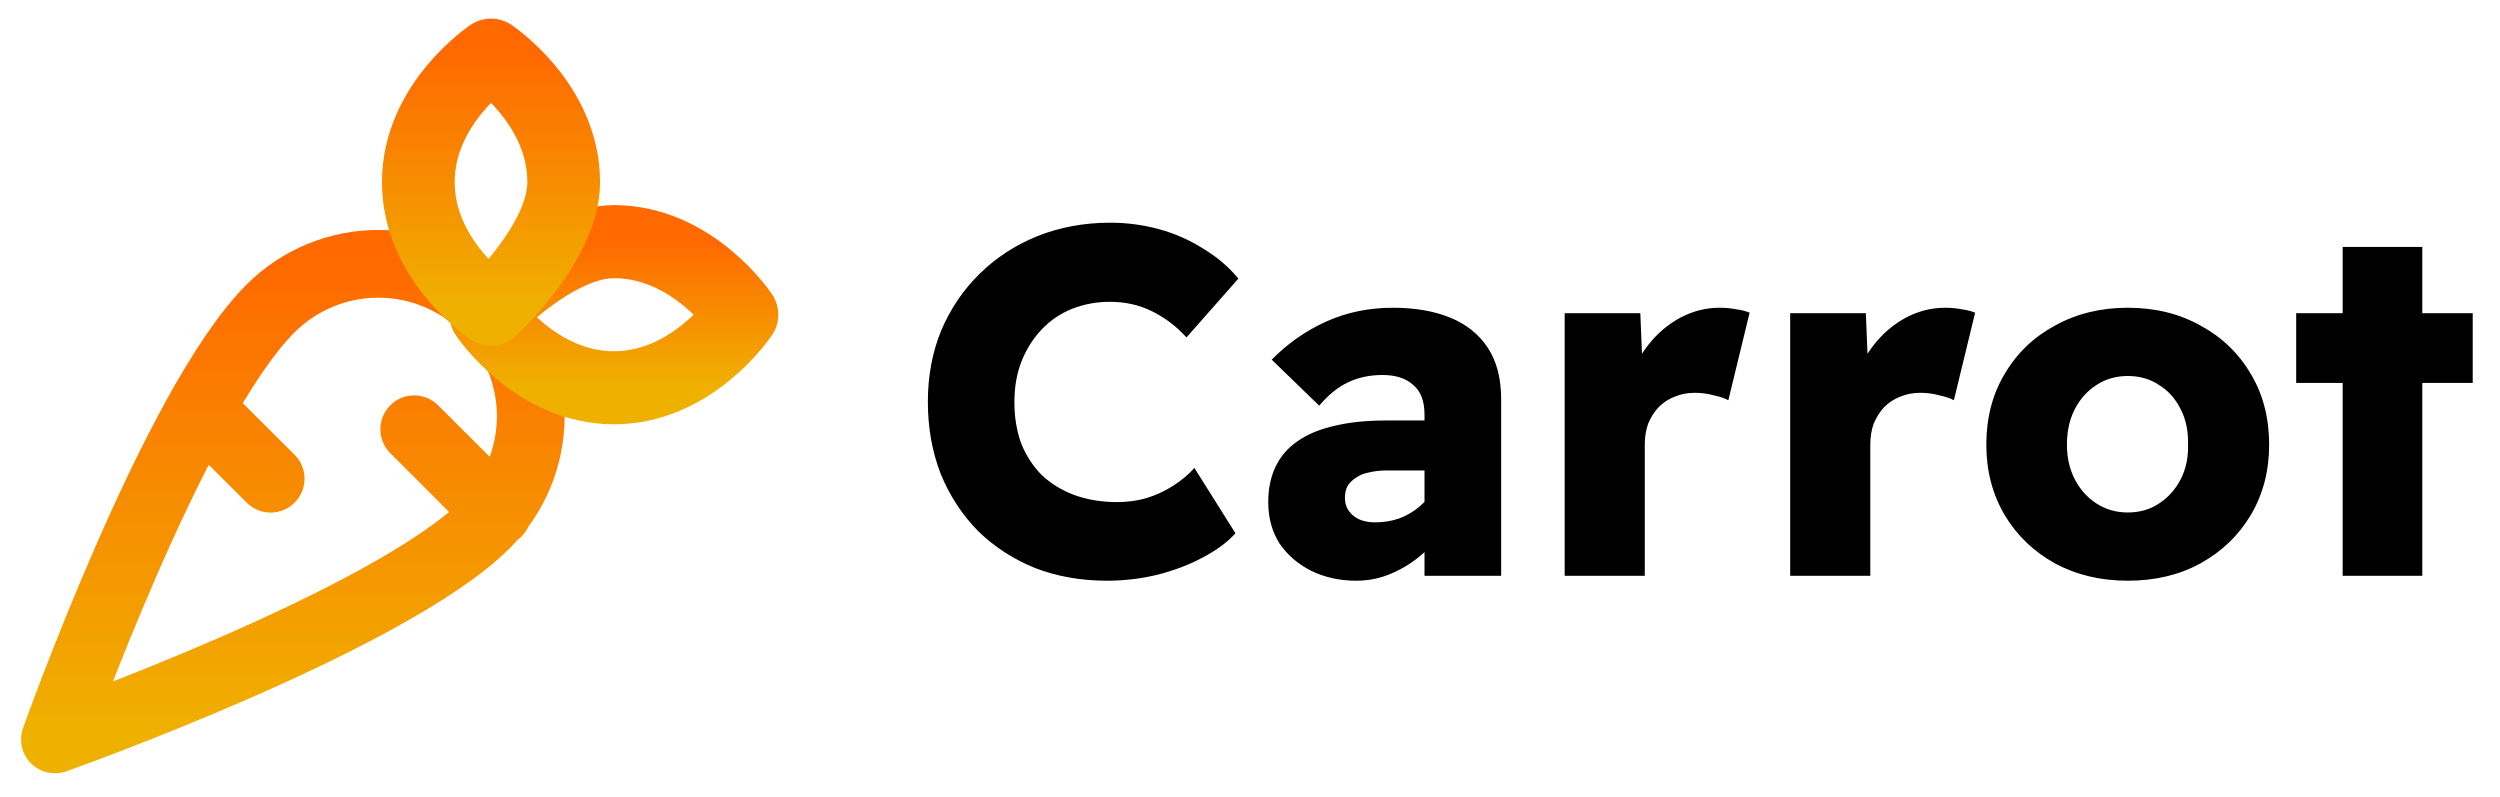
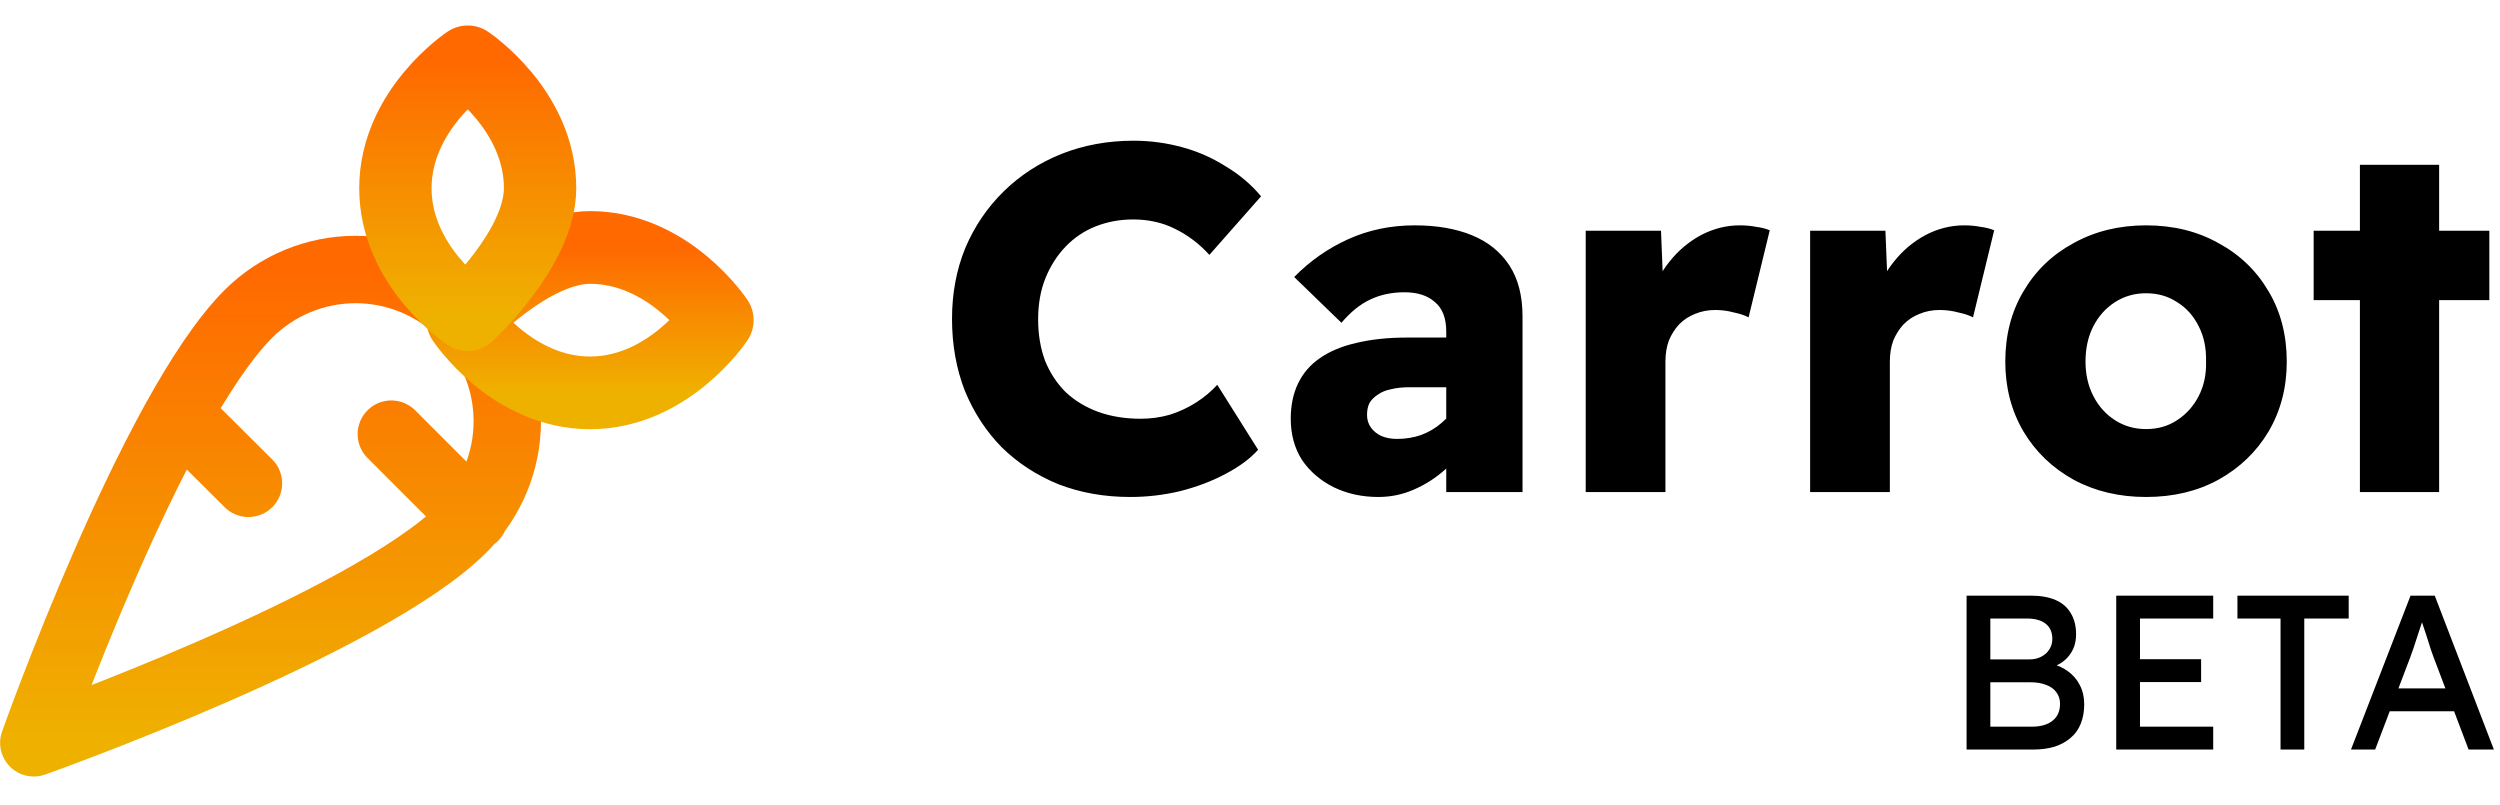
- <svg xmlns="http://www.w3.org/2000/svg" width="91" height="29" viewBox="0 0 91 29" fill="none">
-   <path d="M9.852 17.425L7.325 14.91M18.111 18.657L15.078 15.625M2 26.916C2 26.916 14.166 22.602 17.692 19.076C18.207 18.562 18.616 17.95 18.896 17.277C19.175 16.605 19.319 15.883 19.32 15.155C19.32 14.426 19.177 13.705 18.899 13.031C18.621 12.358 18.213 11.746 17.698 11.23C17.183 10.715 16.572 10.306 15.899 10.027C15.226 9.747 14.505 9.603 13.776 9.603C13.048 9.602 12.326 9.745 11.653 10.023C10.979 10.302 10.368 10.71 9.852 11.224C6.314 14.762 2 26.916 2 26.916Z" stroke="url(#paint0_linear_553_934)" stroke-width="2.465" stroke-linecap="round" stroke-linejoin="round" />
-   <path d="M27 11.455C27 11.455 25.232 8.796 22.346 8.796C20.166 8.796 17.692 11.455 17.692 11.455C17.692 11.455 19.461 14.115 22.346 14.115C25.232 14.115 27 11.455 27 11.455Z" stroke="url(#paint1_linear_553_934)" stroke-width="2.659" stroke-linecap="round" stroke-linejoin="round" />
-   <path d="M17.873 2C17.873 2 15.227 3.76 15.227 6.631C15.227 9.502 17.873 11.262 17.873 11.262C17.873 11.262 20.519 8.827 20.519 6.631C20.519 3.76 17.873 2 17.873 2Z" stroke="url(#paint2_linear_553_934)" stroke-width="2.646" stroke-linecap="round" stroke-linejoin="round" />
-   <path d="M40.29 21.138C39.342 21.138 38.466 20.982 37.662 20.67C36.87 20.346 36.18 19.896 35.592 19.32C35.016 18.732 34.566 18.042 34.242 17.25C33.93 16.446 33.774 15.57 33.774 14.622C33.774 13.686 33.936 12.822 34.26 12.03C34.596 11.238 35.064 10.548 35.664 9.96C36.264 9.372 36.966 8.916 37.77 8.592C38.586 8.268 39.468 8.106 40.416 8.106C41.016 8.106 41.604 8.184 42.18 8.34C42.756 8.496 43.29 8.73 43.782 9.042C44.286 9.342 44.718 9.708 45.078 10.14L43.188 12.282C42.816 11.874 42.396 11.556 41.928 11.328C41.472 11.1 40.962 10.986 40.398 10.986C39.918 10.986 39.462 11.07 39.03 11.238C38.61 11.406 38.244 11.652 37.932 11.976C37.62 12.3 37.374 12.684 37.194 13.128C37.014 13.572 36.924 14.076 36.924 14.64C36.924 15.192 37.008 15.696 37.176 16.152C37.356 16.596 37.608 16.98 37.932 17.304C38.268 17.616 38.664 17.856 39.12 18.024C39.588 18.192 40.104 18.276 40.668 18.276C41.04 18.276 41.394 18.228 41.73 18.132C42.078 18.024 42.402 17.874 42.702 17.682C43.002 17.49 43.26 17.274 43.476 17.034L44.97 19.41C44.682 19.734 44.286 20.028 43.782 20.292C43.29 20.556 42.738 20.766 42.126 20.922C41.526 21.066 40.914 21.138 40.29 21.138ZM51.852 20.958V15.09C51.852 14.598 51.715 14.238 51.438 14.01C51.175 13.77 50.803 13.65 50.322 13.65C49.855 13.65 49.434 13.74 49.062 13.92C48.703 14.088 48.355 14.37 48.019 14.766L46.291 13.092C46.867 12.504 47.526 12.042 48.27 11.706C49.014 11.37 49.825 11.202 50.7 11.202C51.505 11.202 52.2 11.322 52.788 11.562C53.377 11.802 53.833 12.168 54.157 12.66C54.48 13.152 54.642 13.776 54.642 14.532V20.958H51.852ZM49.368 21.138C48.769 21.138 48.222 21.018 47.73 20.778C47.251 20.538 46.867 20.208 46.578 19.788C46.303 19.356 46.164 18.852 46.164 18.276C46.164 17.784 46.255 17.352 46.434 16.98C46.614 16.608 46.879 16.302 47.227 16.062C47.587 15.81 48.031 15.624 48.559 15.504C49.099 15.372 49.722 15.306 50.431 15.306H53.328L53.166 17.124H50.502C50.251 17.124 50.029 17.148 49.837 17.196C49.645 17.232 49.483 17.298 49.35 17.394C49.218 17.478 49.117 17.58 49.044 17.7C48.984 17.82 48.955 17.964 48.955 18.132C48.955 18.312 49.002 18.468 49.099 18.6C49.194 18.732 49.321 18.834 49.477 18.906C49.645 18.978 49.837 19.014 50.053 19.014C50.364 19.014 50.658 18.966 50.934 18.87C51.222 18.762 51.474 18.612 51.691 18.42C51.919 18.228 52.099 18.006 52.23 17.754L52.734 19.05C52.483 19.458 52.176 19.818 51.816 20.13C51.468 20.442 51.084 20.688 50.664 20.868C50.257 21.048 49.825 21.138 49.368 21.138ZM56.954 20.958V11.4H59.708L59.834 14.514L59.294 13.902C59.45 13.398 59.69 12.942 60.014 12.534C60.338 12.126 60.722 11.802 61.166 11.562C61.622 11.322 62.096 11.202 62.588 11.202C62.804 11.202 63.002 11.22 63.182 11.256C63.374 11.28 63.542 11.322 63.686 11.382L62.912 14.568C62.78 14.496 62.6 14.436 62.372 14.388C62.156 14.328 61.928 14.298 61.688 14.298C61.424 14.298 61.178 14.346 60.95 14.442C60.734 14.526 60.542 14.652 60.374 14.82C60.218 14.988 60.092 15.186 59.996 15.414C59.912 15.642 59.87 15.9 59.87 16.188V20.958H56.954ZM65.163 20.958V11.4H67.917L68.043 14.514L67.503 13.902C67.659 13.398 67.899 12.942 68.223 12.534C68.547 12.126 68.931 11.802 69.375 11.562C69.831 11.322 70.305 11.202 70.797 11.202C71.013 11.202 71.211 11.22 71.391 11.256C71.583 11.28 71.751 11.322 71.895 11.382L71.121 14.568C70.989 14.496 70.809 14.436 70.581 14.388C70.365 14.328 70.137 14.298 69.897 14.298C69.633 14.298 69.387 14.346 69.159 14.442C68.943 14.526 68.751 14.652 68.583 14.82C68.427 14.988 68.301 15.186 68.205 15.414C68.121 15.642 68.079 15.9 68.079 16.188V20.958H65.163ZM77.45 21.138C76.466 21.138 75.584 20.928 74.803 20.508C74.023 20.076 73.412 19.488 72.968 18.744C72.523 17.988 72.302 17.136 72.302 16.188C72.302 15.216 72.523 14.358 72.968 13.614C73.412 12.858 74.023 12.27 74.803 11.85C75.584 11.418 76.466 11.202 77.45 11.202C78.445 11.202 79.328 11.418 80.096 11.85C80.876 12.27 81.487 12.858 81.931 13.614C82.376 14.358 82.597 15.216 82.597 16.188C82.597 17.136 82.376 17.988 81.931 18.744C81.487 19.488 80.876 20.076 80.096 20.508C79.328 20.928 78.445 21.138 77.45 21.138ZM77.45 18.654C77.882 18.654 78.26 18.546 78.584 18.33C78.919 18.114 79.183 17.82 79.376 17.448C79.567 17.076 79.657 16.656 79.645 16.188C79.657 15.696 79.567 15.264 79.376 14.892C79.183 14.508 78.919 14.214 78.584 14.01C78.26 13.794 77.882 13.686 77.45 13.686C77.029 13.686 76.651 13.794 76.316 14.01C75.98 14.226 75.716 14.52 75.523 14.892C75.332 15.264 75.236 15.696 75.236 16.188C75.236 16.656 75.332 17.076 75.523 17.448C75.716 17.82 75.98 18.114 76.316 18.33C76.651 18.546 77.029 18.654 77.45 18.654ZM85.273 20.958V8.988H88.171V20.958H85.273ZM83.581 13.938V11.4H90.007V13.938H83.581Z" fill="black" />
+ <svg xmlns="http://www.w3.org/2000/svg" width="19525" height="6283" viewBox="0 0 19525 6283" fill="none">
+   <path d="M1940.49 3774.9L1400.96 3238M3703.82 4038.09L3056.39 3390.65M264 5801.42C264 5801.42 2861.63 4880.28 3614.34 4127.57C3724.42 4017.66 3811.78 3887.15 3871.42 3743.48C3931.06 3599.82 3961.82 3445.81 3961.94 3290.26C3962.06 3134.7 3931.54 2980.65 3872.13 2836.89C3812.71 2693.13 3725.56 2562.48 3615.66 2452.4C3505.75 2342.32 3375.24 2254.96 3231.57 2195.32C3087.91 2135.68 2933.9 2104.92 2778.34 2104.8C2622.79 2104.68 2468.74 2135.2 2324.98 2194.61C2181.22 2254.03 2050.57 2341.18 1940.49 2451.08C1185.15 3206.42 264 5801.42 264 5801.42Z" stroke="url(#paint0_linear_560_922)" stroke-width="526.37" stroke-linecap="round" stroke-linejoin="round" />
+   <path d="M5601.88 2500.39C5601.88 2500.39 5224.28 1932.57 4608.19 1932.57C4142.57 1932.57 3614.5 2500.39 3614.5 2500.39C3614.5 2500.39 3992.1 3068.21 4608.19 3068.21C5224.28 3068.21 5601.88 2500.39 5601.88 2500.39Z" stroke="url(#paint1_linear_560_922)" stroke-width="567.823" stroke-linecap="round" stroke-linejoin="round" />
+   <path d="M3653.01 481.569C3653.01 481.569 3088.02 857.292 3088.02 1470.31C3088.02 2083.33 3653.01 2459.06 3653.01 2459.06C3653.01 2459.06 4218.01 1939.26 4218.01 1470.31C4218.01 857.292 3653.01 481.569 3653.01 481.569Z" stroke="url(#paint2_linear_560_922)" stroke-width="564.996" stroke-linecap="round" stroke-linejoin="round" />
+   <path d="M8826.52 3881.43C8624.11 3881.43 8437.07 3848.12 8265.41 3781.51C8096.31 3712.33 7948.99 3616.25 7823.44 3493.27C7700.46 3367.72 7604.38 3220.4 7535.2 3051.3C7468.59 2879.64 7435.28 2692.6 7435.28 2490.19C7435.28 2290.35 7469.87 2105.87 7539.05 1936.77C7610.79 1767.67 7710.71 1620.35 7838.82 1494.8C7966.92 1369.26 8116.81 1271.9 8288.47 1202.72C8462.7 1133.54 8651.01 1098.95 8853.42 1098.95C8981.53 1098.95 9107.07 1115.61 9230.06 1148.92C9353.04 1182.22 9467.05 1232.19 9572.1 1298.8C9679.71 1362.85 9771.95 1441 9848.81 1533.24L9445.27 1990.58C9365.85 1903.46 9276.17 1835.57 9176.25 1786.89C9078.89 1738.21 8970 1713.87 8849.58 1713.87C8747.09 1713.87 8649.73 1731.8 8557.49 1767.67C8467.82 1803.54 8389.68 1856.06 8323.06 1925.24C8256.44 1994.42 8203.92 2076.41 8165.49 2171.21C8127.06 2266.01 8107.84 2373.62 8107.84 2494.04C8107.84 2611.89 8125.78 2719.5 8161.65 2816.87C8200.08 2911.66 8253.88 2993.65 8323.06 3062.83C8394.8 3129.45 8479.35 3180.69 8576.71 3216.56C8676.63 3252.43 8786.81 3270.36 8907.23 3270.36C8986.65 3270.36 9062.24 3260.11 9133.98 3239.62C9208.28 3216.56 9277.45 3184.53 9341.51 3143.54C9405.56 3102.54 9460.65 3056.42 9506.77 3005.18L9825.75 3512.48C9764.26 3581.66 9679.71 3644.43 9572.1 3700.8C9467.05 3757.17 9349.19 3802.01 9218.53 3835.31C9090.42 3866.06 8959.75 3881.43 8826.52 3881.43ZM11295.2 3843V2590.12C11295.2 2485.07 11265.8 2408.2 11206.8 2359.52C11150.5 2308.28 11071 2282.66 10968.6 2282.66C10868.6 2282.66 10779 2301.88 10699.5 2340.31C10622.7 2376.18 10548.4 2436.39 10476.6 2520.94L10107.7 2163.52C10230.7 2037.98 10371.6 1939.33 10530.4 1867.59C10689.3 1795.85 10862.2 1759.98 11049.3 1759.98C11220.9 1759.98 11369.5 1785.61 11495.1 1836.85C11620.6 1888.09 11718 1966.24 11787.2 2071.28C11856.3 2176.33 11890.9 2309.56 11890.9 2470.98V3843H11295.2ZM10764.9 3881.43C10636.8 3881.43 10520.2 3855.81 10415.1 3804.57C10312.7 3753.33 10230.7 3682.87 10169.2 3593.19C10110.2 3500.96 10080.8 3393.35 10080.8 3270.36C10080.8 3165.32 10100 3073.08 10138.4 2993.65C10176.9 2914.23 10233.2 2848.89 10307.5 2797.65C10384.4 2743.84 10479.2 2704.13 10591.9 2678.51C10707.2 2650.33 10840.5 2636.23 10991.6 2636.23H11610.4L11575.8 3024.4H11007C10953.2 3024.4 10905.8 3029.52 10864.8 3039.77C10823.8 3047.46 10789.2 3061.55 10761 3082.05C10732.8 3099.98 10711.1 3121.76 10695.7 3147.38C10682.9 3173 10676.5 3203.75 10676.5 3239.62C10676.5 3278.05 10686.7 3311.36 10707.2 3339.54C10727.7 3367.72 10754.6 3389.5 10787.9 3404.88C10823.8 3420.25 10864.8 3427.93 10910.9 3427.93C10977.5 3427.93 11040.3 3417.69 11099.2 3397.19C11160.7 3374.13 11214.5 3342.1 11260.6 3301.11C11309.3 3260.11 11347.8 3212.71 11375.9 3158.91L11483.6 3435.62C11429.7 3522.73 11364.4 3599.6 11287.5 3666.21C11213.2 3732.83 11131.3 3785.35 11041.6 3823.78C10954.5 3862.22 10862.2 3881.43 10764.9 3881.43ZM12384.4 3843V1802.26H12972.4L12999.3 2467.13L12884 2336.47C12917.3 2228.86 12968.6 2131.49 13037.8 2044.38C13106.9 1957.27 13188.9 1888.09 13283.7 1836.85C13381.1 1785.61 13482.3 1759.98 13587.3 1759.98C13633.5 1759.98 13675.7 1763.83 13714.2 1771.51C13755.2 1776.64 13791 1785.61 13821.8 1798.42L13656.5 2478.66C13628.3 2463.29 13589.9 2450.48 13541.2 2440.23C13495.1 2427.42 13446.4 2421.02 13395.2 2421.02C13338.8 2421.02 13286.3 2431.26 13237.6 2451.76C13191.5 2469.7 13150.5 2496.6 13114.6 2532.47C13081.3 2568.34 13054.4 2610.61 13033.9 2659.29C13016 2707.97 13007 2763.06 13007 2824.55V3843H12384.4ZM14137.1 3843V1802.26H14725.1L14752 2467.13L14636.7 2336.47C14670.1 2228.86 14721.3 2131.49 14790.5 2044.38C14859.7 1957.27 14941.6 1888.09 15036.4 1836.85C15133.8 1785.61 15235 1759.98 15340.1 1759.98C15386.2 1759.98 15428.4 1763.83 15466.9 1771.51C15507.9 1776.64 15543.7 1785.61 15574.5 1798.42L15409.2 2478.66C15381 2463.29 15342.6 2450.48 15293.9 2440.23C15247.8 2427.42 15199.1 2421.02 15147.9 2421.02C15091.5 2421.02 15039 2431.26 14990.3 2451.76C14944.2 2469.7 14903.2 2496.6 14867.3 2532.47C14834 2568.34 14807.1 2610.61 14786.6 2659.29C14768.7 2707.97 14759.7 2763.06 14759.7 2824.55V3843H14137.1ZM16760.5 3881.43C16550.4 3881.43 16362.1 3836.59 16195.5 3746.92C16029 3654.68 15898.3 3529.14 15803.5 3370.29C15708.7 3208.87 15661.3 3026.96 15661.3 2824.55C15661.3 2617.02 15708.7 2433.83 15803.5 2274.97C15898.3 2113.56 16029 1988.01 16195.5 1898.34C16362.1 1806.1 16550.4 1759.98 16760.5 1759.98C16973.1 1759.98 17161.5 1806.1 17325.4 1898.34C17492 1988.01 17622.6 2113.56 17717.4 2274.97C17812.2 2433.83 17859.6 2617.02 17859.6 2824.55C17859.6 3026.96 17812.2 3208.87 17717.4 3370.29C17622.6 3529.14 17492 3654.68 17325.4 3746.92C17161.5 3836.59 16973.1 3881.43 16760.5 3881.43ZM16760.5 3351.07C16852.7 3351.07 16933.4 3328.01 17002.6 3281.89C17074.3 3235.77 17130.7 3173 17171.7 3093.58C17212.7 3014.15 17231.9 2924.47 17229.3 2824.55C17231.9 2719.5 17212.7 2627.27 17171.7 2547.84C17130.7 2465.85 17074.3 2403.08 17002.6 2359.52C16933.4 2313.41 16852.7 2290.35 16760.5 2290.35C16670.8 2290.35 16590.1 2313.41 16518.4 2359.52C16446.6 2405.64 16390.2 2468.41 16349.3 2547.84C16308.3 2627.27 16287.8 2719.5 16287.8 2824.55C16287.8 2924.47 16308.3 3014.15 16349.3 3093.58C16390.2 3173 16446.6 3235.77 16518.4 3281.89C16590.1 3328.01 16670.8 3351.07 16760.5 3351.07ZM18430.9 3843V1287.27H19049.7V3843H18430.9ZM18069.7 2344.15V1802.26H19441.7V2344.15H18069.7Z" fill="black" />
+   <path d="M15359 5853.99V4651.99H15860.4C15937.1 4651.99 16001.8 4663.44 16054.5 4686.33C16107.1 4709.23 16146.6 4743.57 16173 4789.36C16200.4 4834.01 16214.2 4888.96 16214.2 4954.21C16214.2 5019.46 16195.9 5074.98 16159.2 5120.77C16123.7 5166.56 16073.9 5198.04 16009.8 5215.21V5180.87C16063.6 5192.32 16110.6 5212.93 16150.6 5242.69C16190.7 5271.31 16221.6 5307.37 16243.4 5350.87C16266.3 5394.37 16277.7 5444.17 16277.7 5500.26C16277.7 5557.5 16268.5 5608.44 16250.2 5653.09C16233.1 5696.59 16206.7 5733.22 16171.2 5762.98C16136.9 5792.75 16095.1 5815.64 16045.9 5831.67C15996.7 5846.55 15940.6 5853.99 15877.6 5853.99H15359ZM15544.5 5675.41H15867.3C15937.1 5675.41 15991.5 5659.95 16030.4 5629.05C16069.4 5598.14 16088.8 5554.06 16088.8 5496.83C16088.8 5461.34 16079.1 5431 16059.6 5405.82C16041.3 5380.63 16015 5361.74 15980.6 5349.15C15946.3 5335.41 15905.7 5328.55 15858.7 5328.55H15544.5V5675.41ZM15544.5 5149.96H15850.1C15884.5 5149.96 15914.8 5143.09 15941.1 5129.36C15968.6 5115.62 15989.8 5096.73 16004.7 5072.69C16020.7 5048.65 16028.7 5021.18 16028.7 4990.27C16028.7 4938.75 16011.6 4899.26 15977.2 4871.79C15942.9 4844.31 15893.6 4830.57 15829.5 4830.57H15544.5V5149.96ZM16527.8 5853.99V4651.99H17285.1V4830.57H16713.3V5675.41H17285.1V5853.99H16527.8ZM16612 5326.83V5148.25H17190.7V5326.83H16612ZM17811 5853.99V4830.57H17474.4V4651.99H18343.3V4830.57H17996.4V5853.99H17811ZM18361.1 5853.99L18826.4 4651.99H19015.3L19477.2 5853.99H19279.8L19005 5129.36C19001.6 5121.34 18994.7 5101.88 18984.4 5070.97C18975.3 5040.07 18964.4 5005.72 18951.8 4967.95C18939.2 4930.17 18927.8 4895.83 18917.5 4864.92C18907.2 4832.86 18900.3 4812.26 18896.8 4803.1L18936.3 4801.38C18929.5 4820.84 18920.9 4845.46 18910.6 4875.22C18901.4 4904.98 18891.1 4936.47 18879.7 4969.66C18869.4 5002.86 18859.1 5034.34 18848.8 5064.11C18838.5 5092.73 18829.9 5116.77 18823 5136.23L18550 5853.99H18361.1ZM18567.2 5555.21L18635.8 5376.63H19181.9L19260.9 5555.21H18567.2Z" fill="black" />
  <defs>
-     <linearGradient id="paint0_linear_553_934" x1="10.66" y1="9.603" x2="10.66" y2="26.916" gradientUnits="userSpaceOnUse">
+     <linearGradient id="paint0_linear_560_922" x1="2112.97" y1="2104.8" x2="2112.97" y2="5801.42" gradientUnits="userSpaceOnUse">
      <stop stop-color="#FF6900" />
      <stop offset="1" stop-color="#EFB100" />
    </linearGradient>
-     <linearGradient id="paint1_linear_553_934" x1="22.346" y1="8.796" x2="22.346" y2="14.115" gradientUnits="userSpaceOnUse">
+     <linearGradient id="paint1_linear_560_922" x1="4608.19" y1="1932.57" x2="4608.19" y2="3068.21" gradientUnits="userSpaceOnUse">
      <stop stop-color="#FF6900" />
      <stop offset="1" stop-color="#EFB100" />
    </linearGradient>
-     <linearGradient id="paint2_linear_553_934" x1="17.873" y1="2" x2="17.873" y2="11.262" gradientUnits="userSpaceOnUse">
+     <linearGradient id="paint2_linear_560_922" x1="3653.01" y1="481.569" x2="3653.01" y2="2459.06" gradientUnits="userSpaceOnUse">
      <stop stop-color="#FF6900" />
      <stop offset="1" stop-color="#EFB100" />
    </linearGradient>
  </defs>
</svg>
